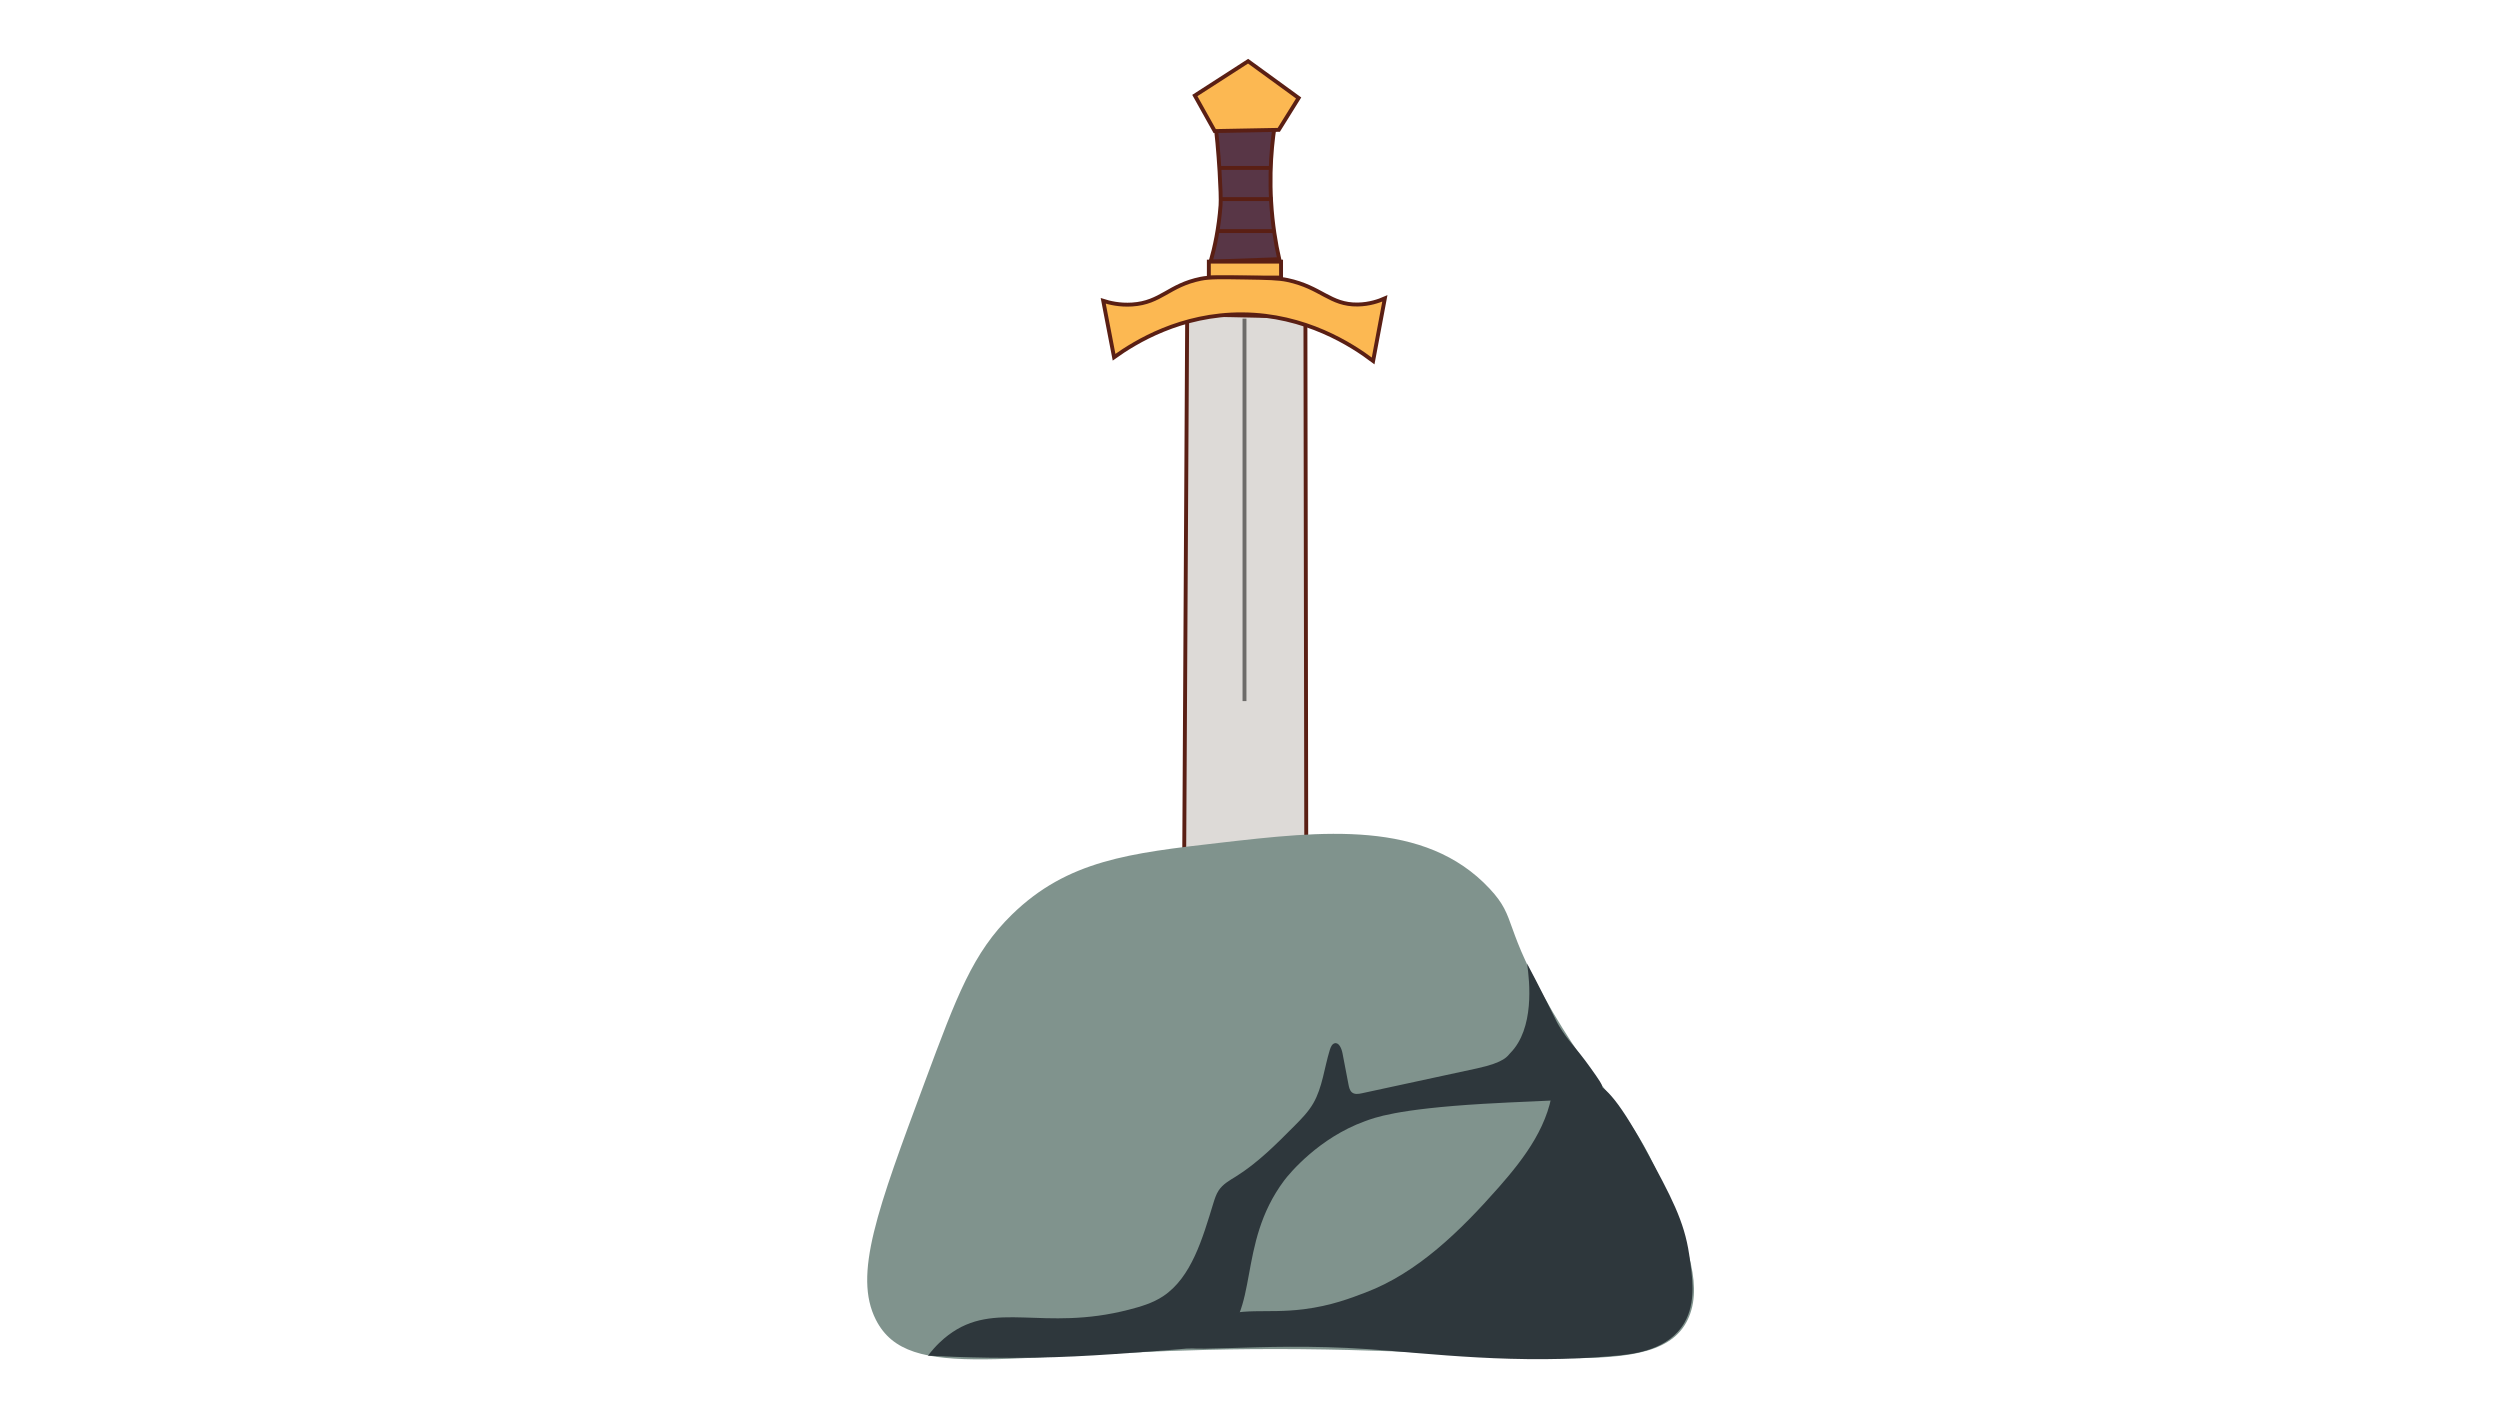
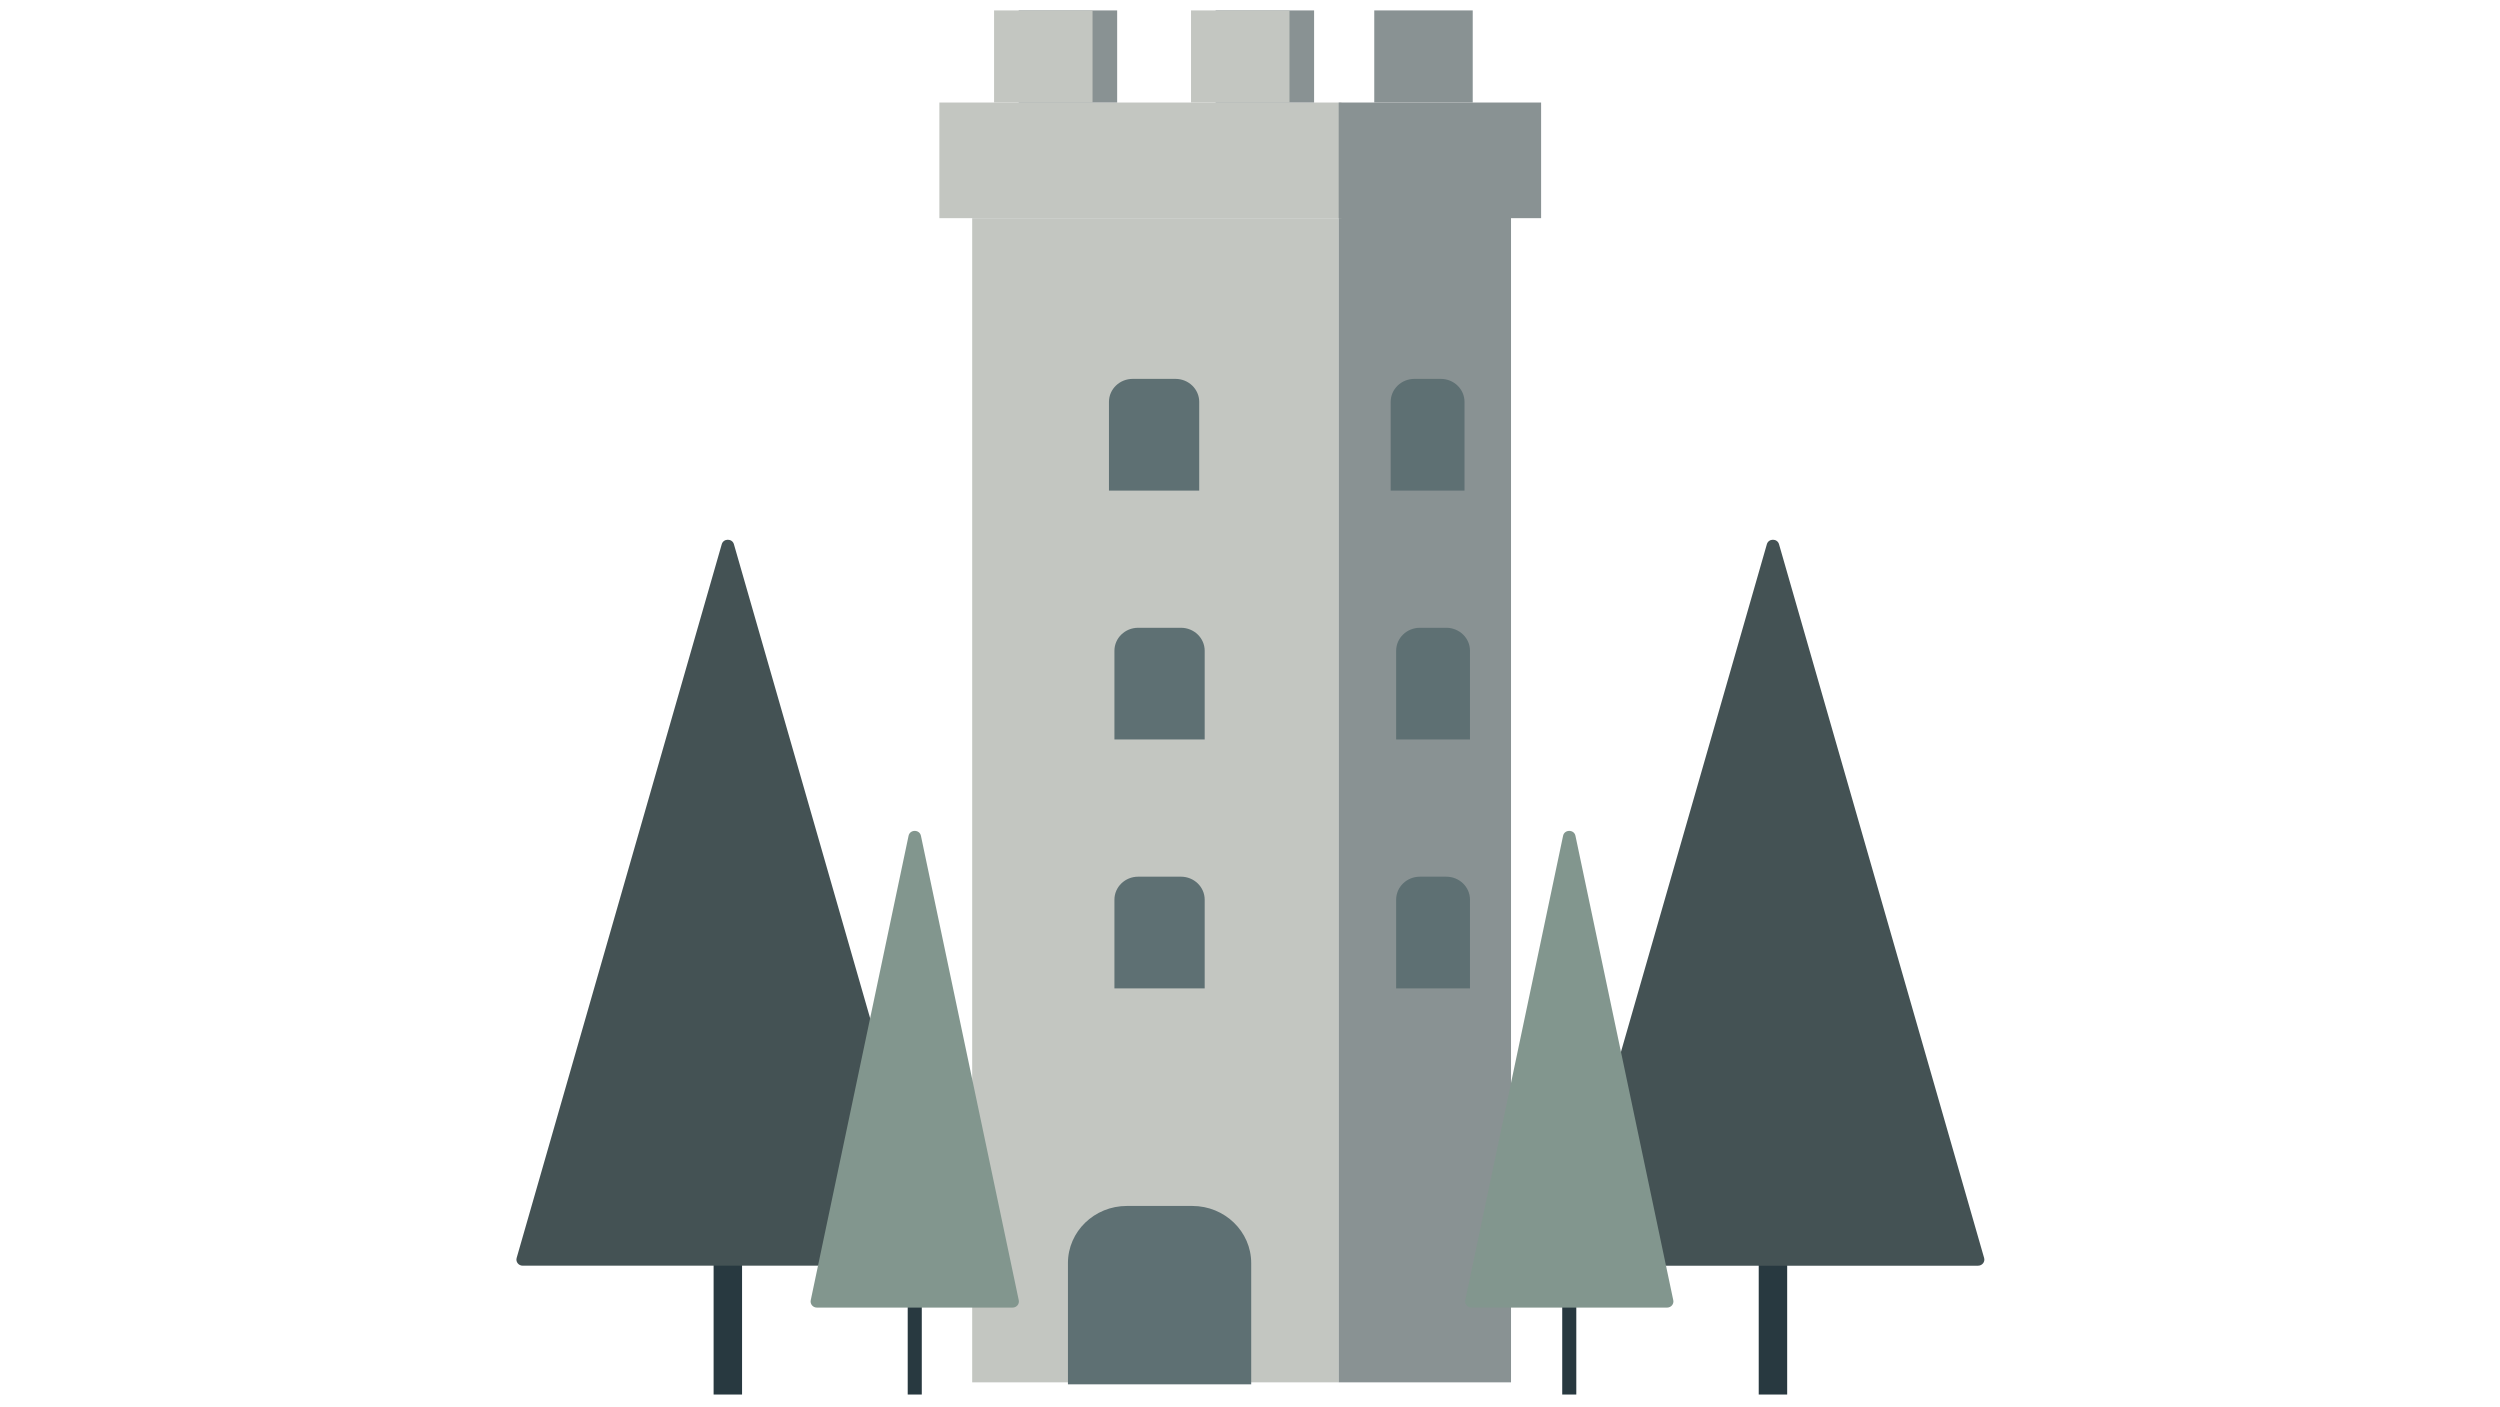
<svg xmlns="http://www.w3.org/2000/svg" version="1.1" id="圖層_1" x="0px" y="0px" viewBox="0 0 1920 1080" style="enable-background:new 0 0 1920 1080;" xml:space="preserve">
  <style type="text/css">
- 	.st0{fill:#DDDAD7;}
- 	.st1{fill:#DDDAD7;stroke:#5A1F14;stroke-width:3;stroke-miterlimit:10;}
- 	.st2{fill:#583646;stroke:#5A1F14;stroke-width:3;stroke-miterlimit:10;}
- 	.st3{fill:#FCB852;stroke:#5A1F14;stroke-width:3;stroke-miterlimit:10;}
- 	.st4{fill:none;stroke:#6D6B69;stroke-width:3;stroke-miterlimit:10;}
- 	.st5{fill:#80938D;}
- 	.st6{fill:#2E373C;}
+ 	.st0{fill:#283940;}
+ 	.st1{fill:#445254;}
+ 	.st2{fill:#C3C6C1;}
+ 	.st3{fill:#899293;}
+ 	.st4{fill:#5E7073;}
+ 	.st5{fill:#82968E;}
</style>
  <g>
+     <rect x="1350.7" y="966.24" class="st0" width="21.85" height="104.76" />
+     <path class="st1" d="M1356.95,417.95l-157.53,548.17c-0.86,2.98,1.46,5.94,4.66,5.94h315.07c3.2,0,5.53-2.96,4.66-5.94   l-157.53-548.17C1364.96,413.38,1358.28,413.38,1356.95,417.95z" />
+     <rect x="548.05" y="966.24" class="st0" width="21.85" height="104.76" />
+     <path class="st1" d="M554.31,417.95L396.78,966.11c-0.86,2.98,1.46,5.94,4.66,5.94h315.07c3.2,0,5.53-2.96,4.66-5.94L563.64,417.95   C562.32,413.38,555.63,413.38,554.31,417.95z" />
    <g>
-       <path class="st0" d="M955.77,244.71" />
-       <path class="st1" d="M1003.26,683.89c-16.18,17.89-32.35,35.78-48.53,53.66c-15.14-17.73-30.27-35.46-45.41-53.19    c0.81-147.65,1.62-295.3,2.43-442.95c30.27,0.63,60.54,1.26,90.81,1.88C1002.8,390.16,1003.03,537.03,1003.26,683.89z" />
+       <rect x="746.64" y="167.55" class="st2" width="281.48" height="894.09" />
+       <rect x="1028.12" y="164.54" class="st3" width="132.34" height="897.1" />
+       <path class="st4" d="M960.91,1063.15H820.18v-93.12c0-24.22,20.27-43.86,45.27-43.86h50.2c25,0,45.27,19.64,45.27,43.86V1063.15z" />
+       <path class="st4" d="M925.2,759.09h-69.32v-68.13c0-9.77,8.16-17.67,18.24-17.67h32.84c10.08,0,18.24,7.91,18.24,17.67V759.09z" />
+       <path class="st4" d="M925.2,567.93h-69.32v-68.13c0-9.77,8.16-17.67,18.24-17.67h32.84c10.08,0,18.24,7.91,18.24,17.67V567.93z" />
+       <path class="st4" d="M921,376.78h-69.32v-68.13c0-9.77,8.16-17.67,18.24-17.67h32.84c10.08,0,18.24,7.91,18.24,17.67V376.78z" />
+       <path class="st4" d="M1128.95,759.09h-56.71v-68.13c0-9.77,8.16-17.67,18.24-17.67h20.23c10.08,0,18.24,7.91,18.24,17.67V759.09z" />
+       <path class="st4" d="M1128.95,567.93h-56.71v-68.13c0-9.77,8.16-17.67,18.24-17.67h20.23c10.08,0,18.24,7.91,18.24,17.67V567.93z" />
+       <path class="st4" d="M1124.75,376.78h-56.71v-68.13c0-9.77,8.16-17.67,18.24-17.67h20.23c10.08,0,18.24,7.91,18.24,17.67V376.78z" />
+       <rect x="721.44" y="78.74" class="st2" width="308.79" height="88.81" />
+       <rect x="1028.12" y="78.74" class="st3" width="155.45" height="88.81" />
      <g>
-         <path class="st2" d="M982.46,199.04c-17.56,0.63-35.12,1.26-52.69,1.88c3.09-10.86,6.32-25.55,7.63-43.31     c0.3-4.15-0.07-14.5-0.75-25.67c-0.91-14.98-2.35-31.44-3.41-36.46c15.25,0.31,30.5,0.63,45.75,0.94     c-1.51,9.77-2.86,22.01-3.17,36.16c-0.15,6.97-0.06,14.39,0.4,22.21C977.24,172.32,979.79,187.28,982.46,199.04z" />
-         <line class="st2" x1="936.36" y1="128.98" x2="975.87" y2="128.98" />
-         <line class="st2" x1="937.75" y1="152.91" x2="977.26" y2="152.91" />
-         <line class="st2" x1="934.28" y1="177.47" x2="978.65" y2="177.47" />
+         <rect x="782.36" y="8" class="st3" width="75.62" height="70.74" />
+         <rect x="763.45" y="8" class="st2" width="75.62" height="70.74" />
      </g>
-       <path class="st3" d="M932.89,100.66c-5.08-9.1-10.17-18.2-15.25-27.3c13.63-8.79,27.27-17.57,40.9-26.36    c12.94,9.41,25.88,18.83,38.82,28.24c-5.08,8.16-10.17,16.32-15.25,24.48C965.71,100.04,949.3,100.35,932.89,100.66z" />
-       <rect x="928.39" y="200.93" class="st3" width="55.46" height="12.24" />
-       <path class="st3" d="M1054.56,277.19c-16.33-12.35-52.1-35.5-100.52-35.78c-46.94-0.27-81.97,21.1-98.44,32.95    c-2.77-14.44-5.55-28.87-8.32-43.31c4.78,1.53,12.61,3.44,22.18,2.82c22.2-1.42,28.12-14.77,52.69-19.77    c6.81-1.39,15.86-1.24,33.97-0.94c17.11,0.28,25.67,0.42,32.58,1.88c26.08,5.52,32.71,19.19,54.07,18.83    c8.96-0.15,16.23-2.7,20.8-4.71C1060.56,245.18,1057.56,261.18,1054.56,277.19z" />
-       <line class="st4" x1="955.77" y1="244.71" x2="955.77" y2="538.44" />
+       <g>
+         <rect x="933.6" y="8" class="st3" width="75.62" height="70.74" />
+         <rect x="914.7" y="8" class="st2" width="75.62" height="70.74" />
+       </g>
+       <rect x="1055.43" y="8" class="st3" width="75.62" height="70.74" />
    </g>
    <g>
-       <path class="st5" d="M1297.27,1011.05c-21.86,53.56-126.49,23.4-335.64,25.09c-187.04,1.51-263.85,26.94-288.96-22.58    c-17.49-34.48,0.94-84.04,37.79-183.17c24.46-65.79,36.68-98.69,66.68-127.97c42.77-41.75,90.58-47.23,160.04-55.2    c78.23-8.97,156.96-18,206.72,35.13c22.12,23.62,9.11,28.13,48.9,95.35c39.5,66.73,59.97,75.23,82.24,127.97    C1293.31,948.9,1308.22,984.22,1297.27,1011.05z" />
-       <g>
-         <path class="st6" d="M901.61,1031.12c-0.92-6.8,23.6-16.37,26.67-17.56c26.68-10.4,42.87-4.31,72.91-8.06     c21.22-2.64,36.57-8.7,47.51-12.84c39.87-15.08,72.76-47.2,102.39-80.87c19.93-22.65,39.97-48.99,41.88-80.85     c7.12-2.3,17.56-4.27,28.73-0.56c9.49,3.16,19.18,10.32,42.23,52.69c19.67,36.16,29.58,54.76,33.34,80.29     c2.66,18.06,5.43,36.88-3.67,52.57c-12.16,20.95-38.3,23.92-51.9,25.21c-75.92,7.2-145.01-1.87-191.16-5.02     C963.27,1030.19,903.04,1041.64,901.61,1031.12z" />
-       </g>
-       <g>
-         <path class="st6" d="M934.96,1031.12c33.21-23.25,14.29-74.88,51.21-124.41c4.25-5.7,26.98-32.9,62.02-45.58     c7.29-2.64,23.52-9.35,90.84-13.38c56.23-3.37,89.51-1.65,91.56-12.34c0.38-1.99-2.7-6.37-8.89-15.06     c-12.17-17.09-16.99-20.17-24.45-32.62c-2.16-3.61-1.7-3.25-8.89-17.56c-6.48-12.9-11.93-23.28-15.56-30.11     c2.05,13.95,5.75,49.84-12.93,68.72c-2.17,2.19-3.85,7.05-25.66,11.77c-29.46,6.37-58.92,12.73-88.38,19.1     c-2.65,0.57-5.7,1.04-7.77-0.92c-1.53-1.45-2.04-3.83-2.46-6.04c-1.52-7.93-3.04-15.86-4.56-23.8c-0.72-3.76-2.79-8.56-6.1-7.64     c-1.98,0.55-2.99,2.97-3.66,5.14c-4.24,13.69-5.64,28.76-12.66,40.91c-3.84,6.66-9.16,12.03-14.41,17.32     c-14.17,14.27-28.5,28.66-45.14,38.99c-4.78,2.97-9.93,5.76-13.17,10.72c-1.92,2.94-3.03,6.44-4.09,9.89     c-8.25,26.89-16.76,56.81-38.48,71.25c-8.06,5.35-17.26,8.01-26.38,10.37c-66.24,17.11-102.72-7.66-138.69,19.56     c-3.68,2.79-9.48,7.71-15.58,15.77c11.79,0.61,27.94,1.28,47.14,1.55c49.14,0.7,82.4-1.7,126.57-5.01     C915.63,1035.51,930.35,1034.35,934.96,1031.12z" />
-       </g>
+       <rect x="697.12" y="1000.31" class="st0" width="10.81" height="70.69" />
+       <path class="st5" d="M697.78,641.87l-75.14,356.73c-0.61,2.91,1.68,5.63,4.74,5.63h150.29c3.07,0,5.35-2.72,4.74-5.63    l-75.14-356.73C706.21,636.87,698.84,636.87,697.78,641.87z" />
+     </g>
+     <g>
+       <rect x="1199.79" y="1000.31" class="st0" width="10.81" height="70.69" />
+       <path class="st5" d="M1200.45,641.87l-75.14,356.73c-0.61,2.91,1.68,5.63,4.74,5.63h150.29c3.07,0,5.35-2.72,4.74-5.63    l-75.14-356.73C1208.88,636.87,1201.5,636.87,1200.45,641.87z" />
    </g>
  </g>
</svg>
